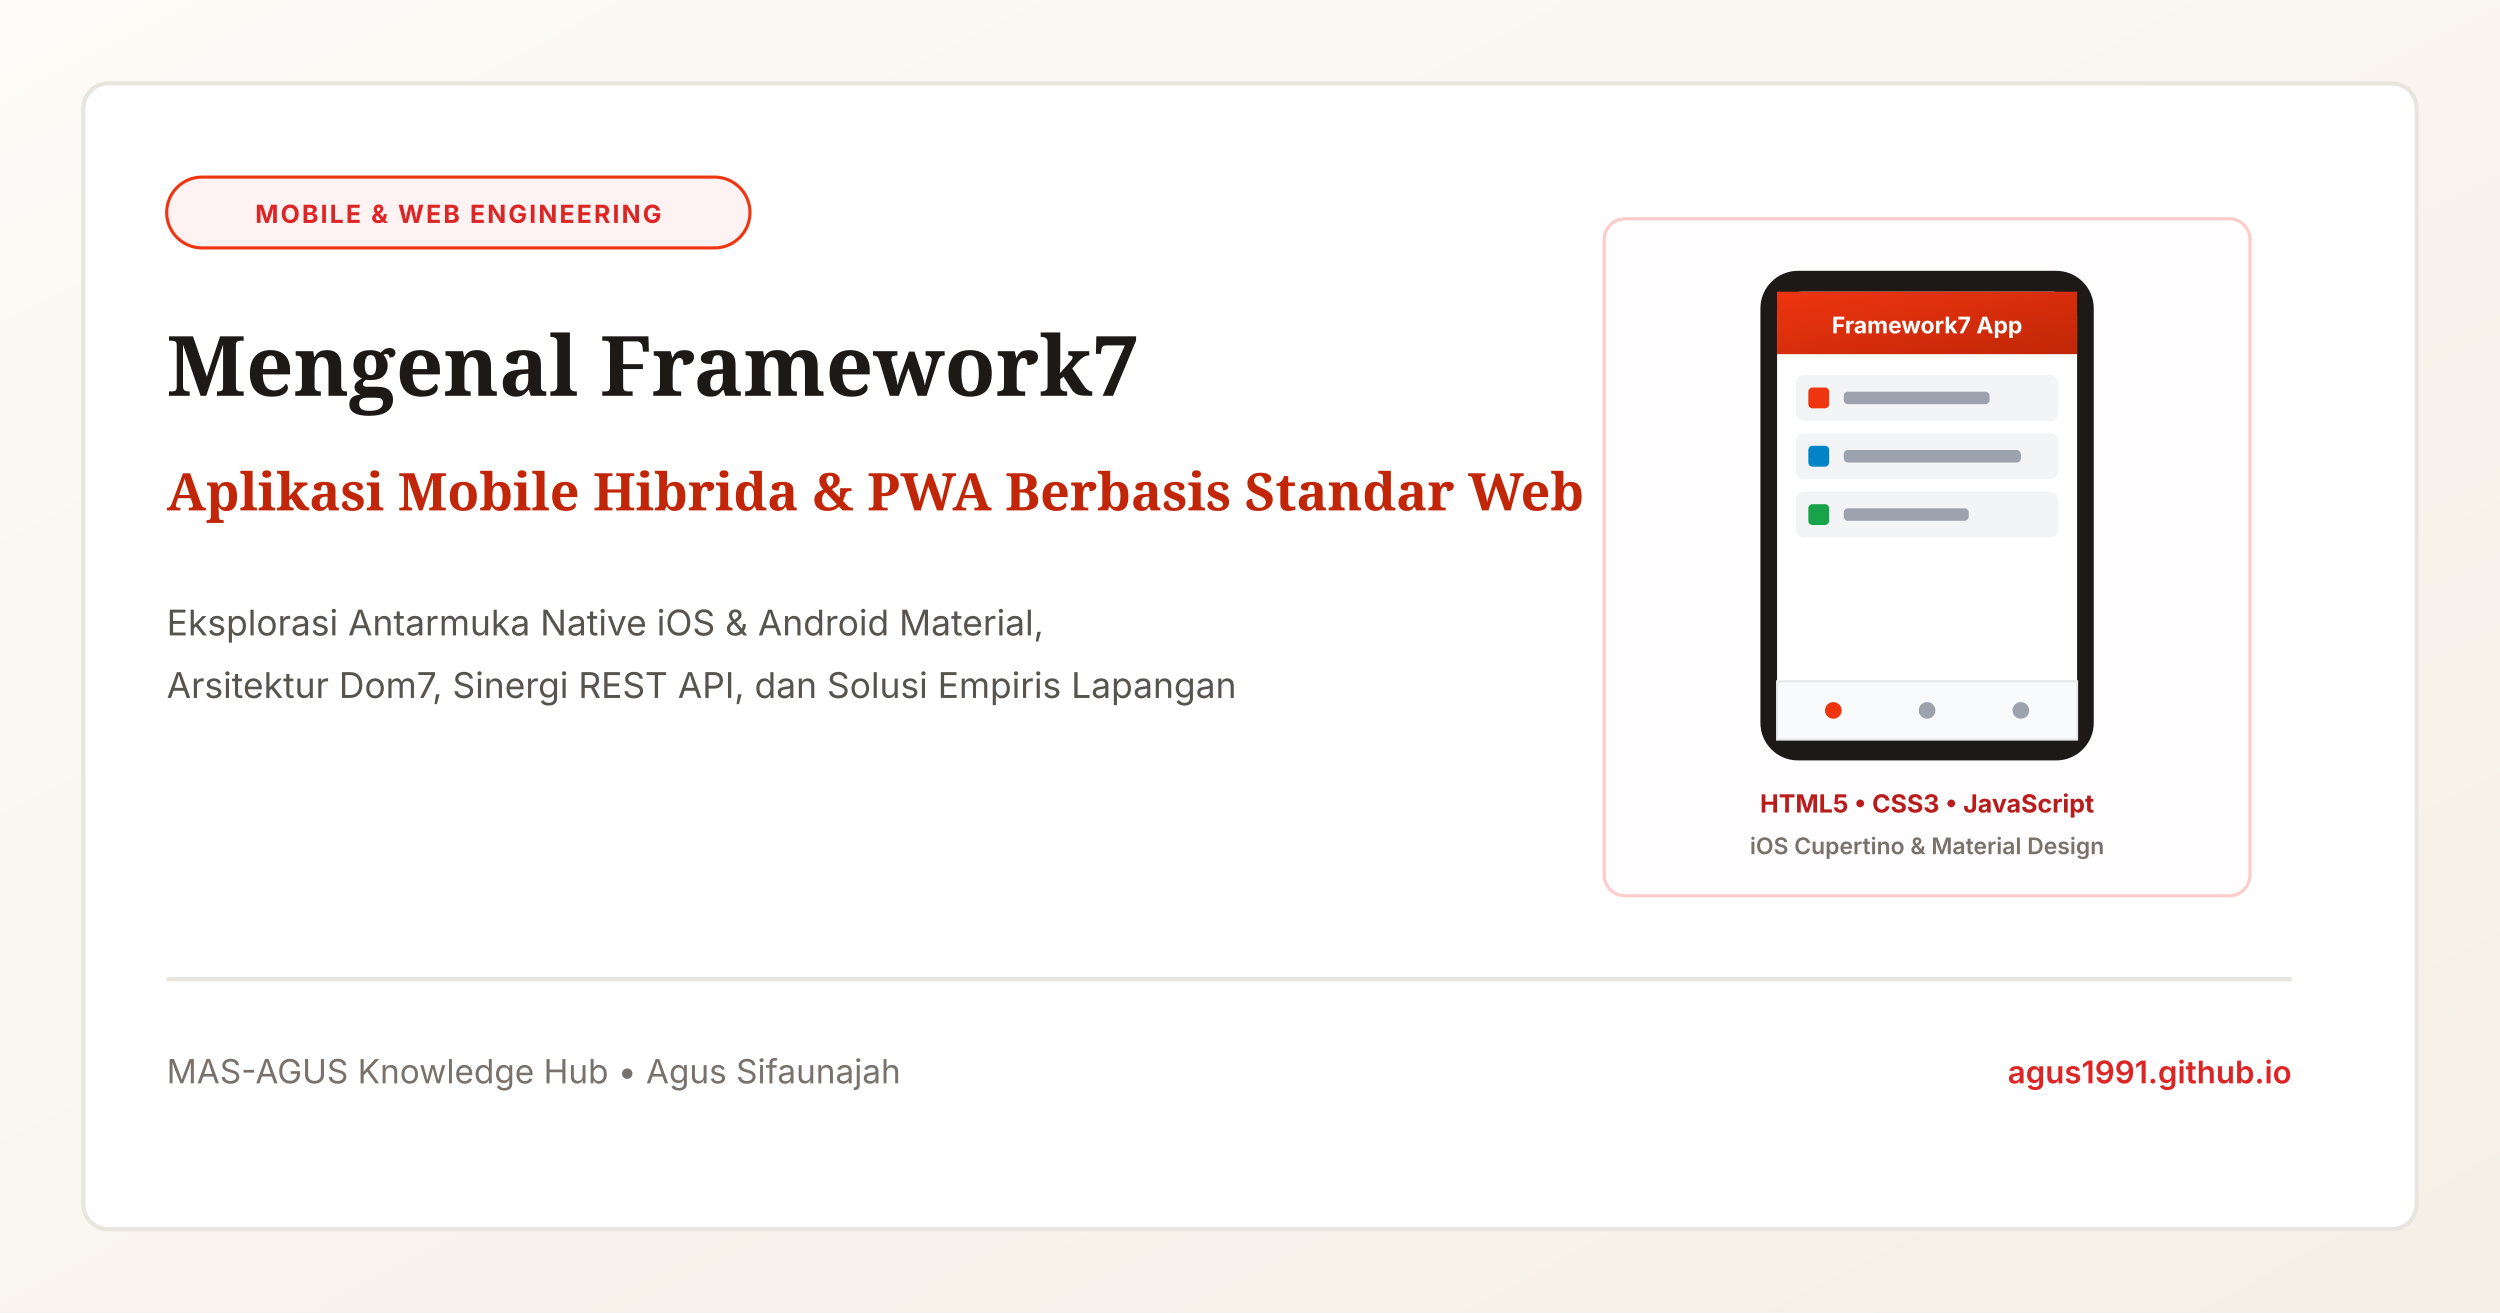
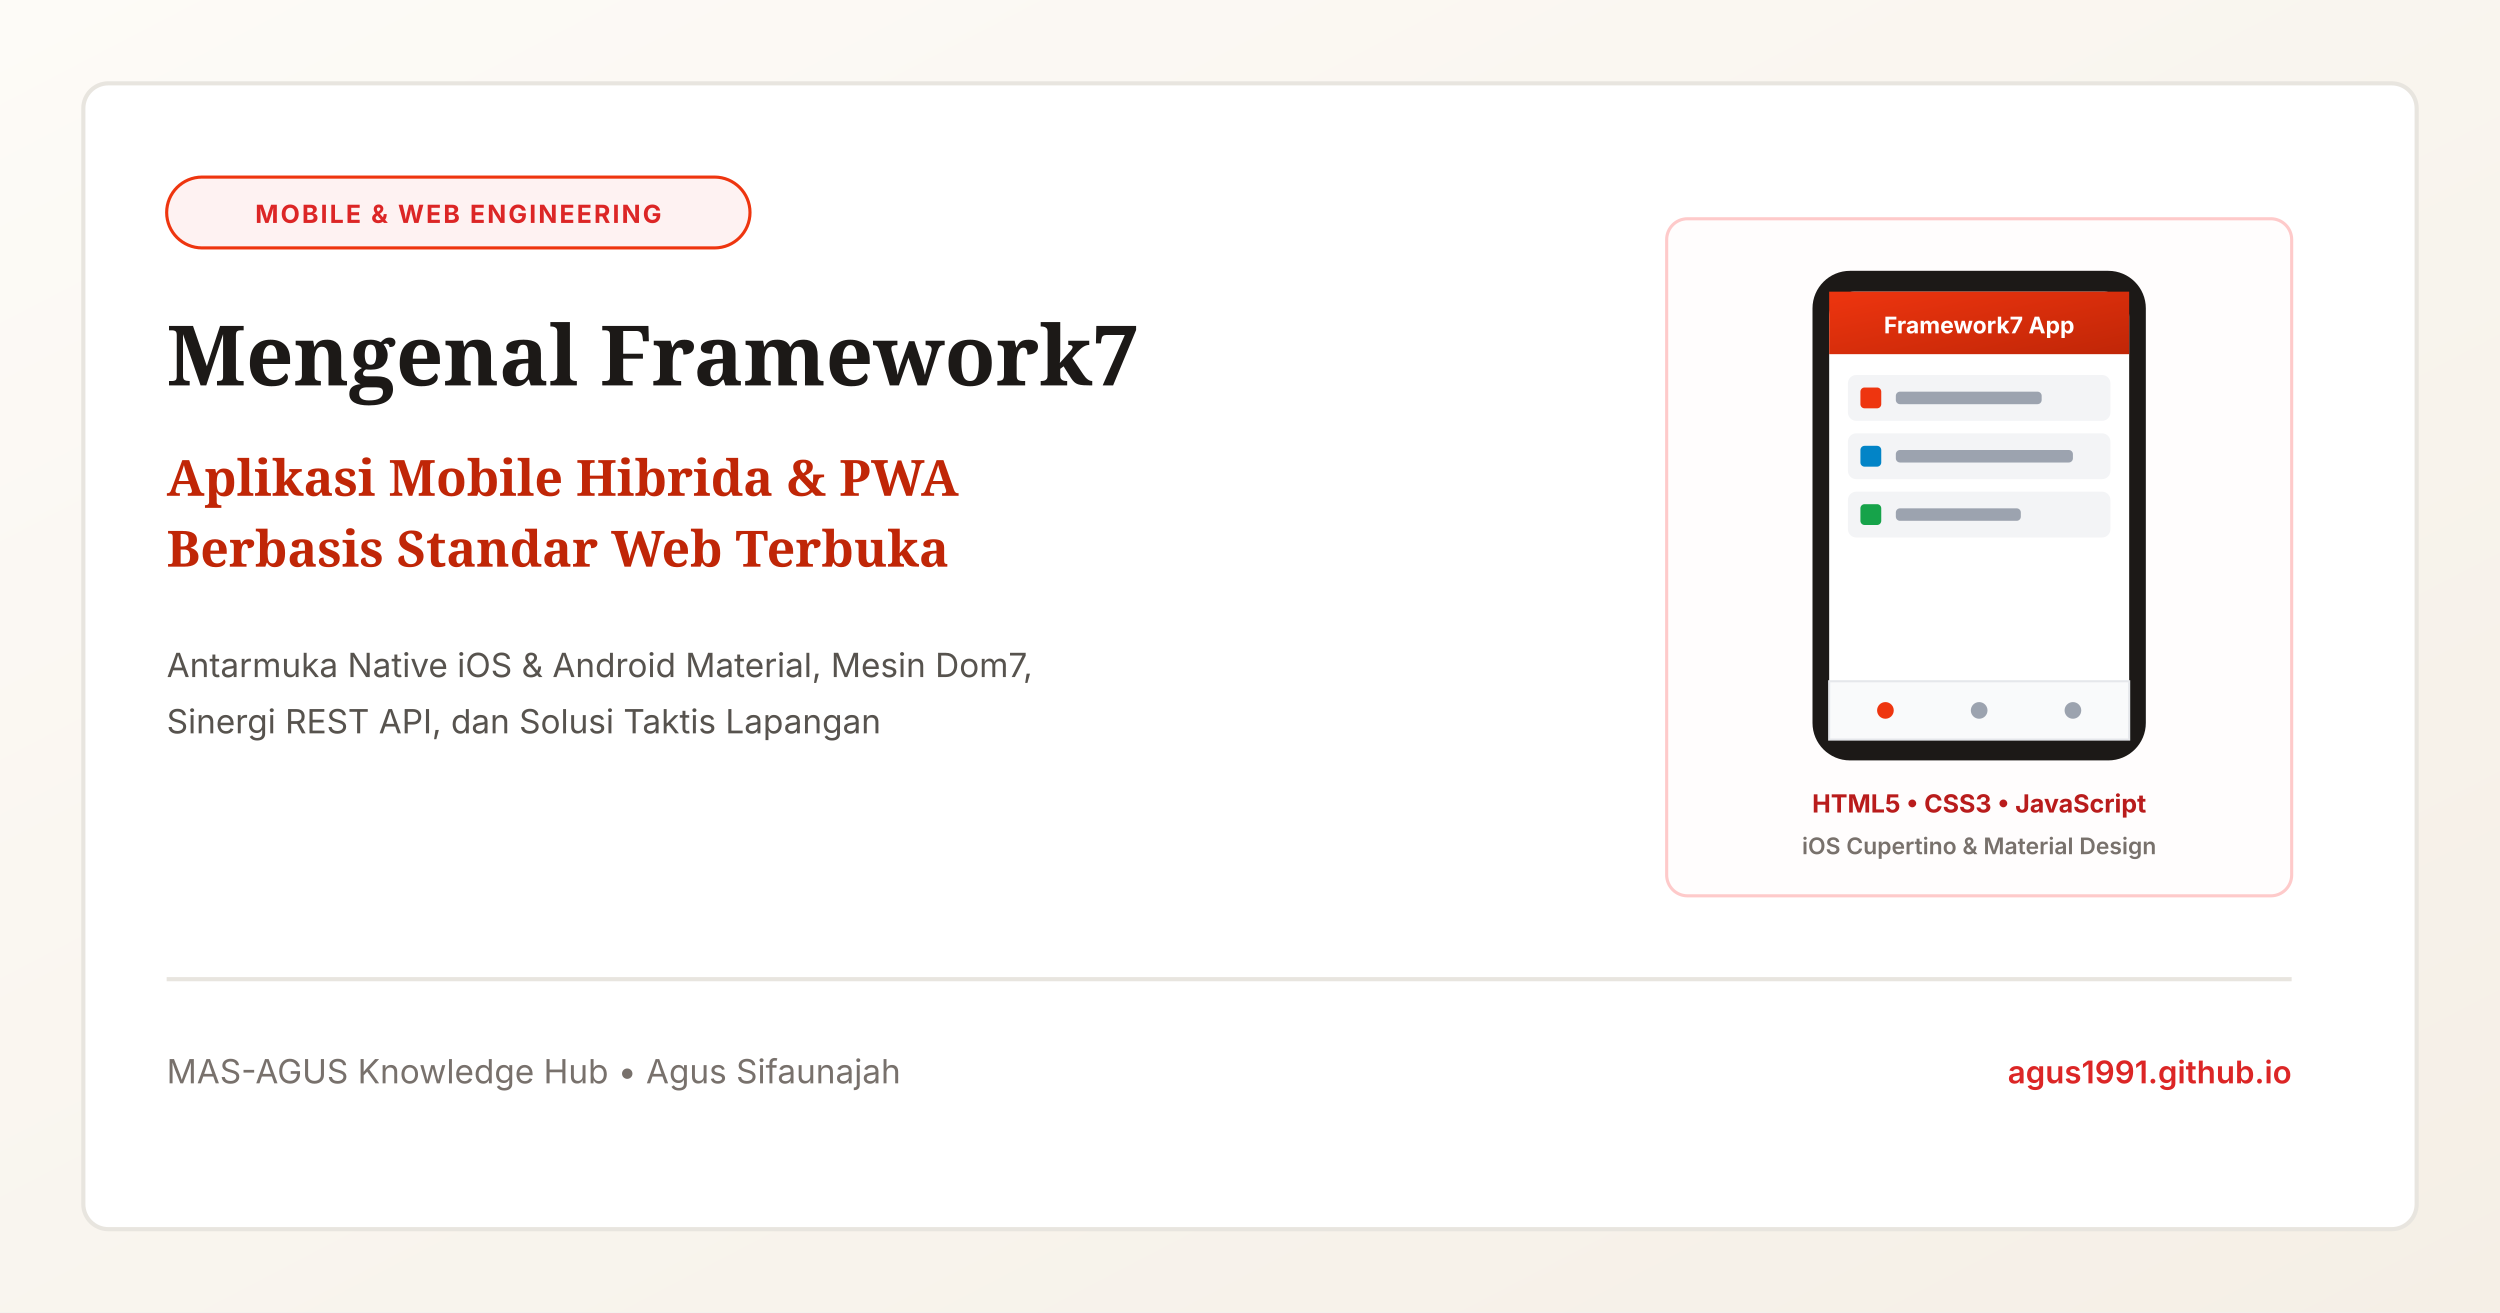
<svg xmlns="http://www.w3.org/2000/svg" viewBox="0 0 1200 630" width="1200" height="630">
  <defs>
    <linearGradient id="bgF7" x1="0%" y1="0%" x2="100%" y2="100%">
      <stop offset="0%" stop-color="#FDFBF7" />
      <stop offset="100%" stop-color="#F5EFE6" />
    </linearGradient>
    <linearGradient id="f7BrandGrad" x1="0%" y1="0%" x2="100%" y2="100%">
      <stop offset="0%" stop-color="#EE350F" />
      <stop offset="100%" stop-color="#C02607" />
    </linearGradient>
  </defs>
  <rect width="1200" height="630" fill="url(#bgF7)" />
  <rect x="40" y="40" width="1120" height="550" rx="12" fill="#FFFFFF" stroke="#E8E5DF" stroke-width="2" />
  <rect x="80" y="85" width="280" height="34" rx="17" fill="#FEF2F2" stroke="#EE350F" stroke-width="1.5" />
  <text x="220" y="107" font-family="Inter, sans-serif" font-size="12" font-weight="700" fill="#DC2626" text-anchor="middle" letter-spacing="1">MOBILE &amp; WEB ENGINEERING</text>
-   <text x="80" y="190" font-family="Lora, Georgia, serif" font-size="40" font-weight="700" fill="#1C1917">Mengenal Framework7</text>
-   <text x="80" y="245" font-family="Lora, Georgia, serif" font-size="25" font-weight="600" fill="#C02607">Aplikasi Mobile Hibrida &amp; PWA Berbasis Standar Web</text>
-   <text x="80" y="305" font-family="Inter, sans-serif" font-size="17" fill="#57534E">Eksplorasi Antarmuka Native iOS &amp; Android Material,</text>
-   <text x="80" y="335" font-family="Inter, sans-serif" font-size="17" fill="#57534E">Arsitektur Dom7, Sinergi REST API, dan Solusi Empiris Lapangan</text>
-   <g transform="translate(770, 105)">
-     <rect width="310" height="325" rx="10" fill="#FFFDFD" stroke="#FECACA" stroke-width="1.5" />
-     <rect x="75" y="25" width="160" height="235" rx="18" fill="#1C1917" />
-     <rect x="83" y="35" width="144" height="215" rx="12" fill="#FFFFFF" />
-     <rect x="83" y="35" width="144" height="30" fill="url(#f7BrandGrad)" />
-     <text x="155" y="55" font-family="Inter, sans-serif" font-size="11" font-weight="700" fill="#FFFFFF" text-anchor="middle">Framework7 App</text>
-     <rect x="92" y="75" width="126" height="22" rx="4" fill="#F3F4F6" />
-     <rect x="98" y="81" width="10" height="10" rx="2" fill="#EE350F" />
-     <rect x="115" y="83" width="70" height="6" rx="2" fill="#9CA3AF" />
-     <rect x="92" y="103" width="126" height="22" rx="4" fill="#F3F4F6" />
-     <rect x="98" y="109" width="10" height="10" rx="2" fill="#0284C7" />
-     <rect x="115" y="111" width="85" height="6" rx="2" fill="#9CA3AF" />
-     <rect x="92" y="131" width="126" height="22" rx="4" fill="#F3F4F6" />
-     <rect x="98" y="137" width="10" height="10" rx="2" fill="#16A34A" />
-     <rect x="115" y="139" width="60" height="6" rx="2" fill="#9CA3AF" />
-     <rect x="83" y="222" width="144" height="28" fill="#F9FAFB" stroke="#E5E7EB" stroke-width="1" />
-     <circle cx="110" cy="236" r="4" fill="#EE350F" />
-     <circle cx="155" cy="236" r="4" fill="#9CA3AF" />
-     <circle cx="200" cy="236" r="4" fill="#9CA3AF" />
-     <text x="155" y="285" font-family="Inter, sans-serif" font-size="12" font-weight="700" fill="#B91C1C" text-anchor="middle">HTML5 • CSS3 • JavaScript</text>
-     <text x="155" y="305" font-family="Inter, sans-serif" font-size="11" font-weight="600" fill="#78716C" text-anchor="middle">iOS Cupertino &amp; Material Design</text>
+   <text x="80" y="185" font-family="Lora, Georgia, serif" font-size="40" font-weight="700" fill="#1C1917">Mengenal Framework7</text>
+   <text x="80" y="238" font-family="Lora, Georgia, serif" font-size="24" font-weight="600" fill="#C02607">Aplikasi Mobile Hibrida &amp; PWA</text>
+   <text x="80" y="272" font-family="Lora, Georgia, serif" font-size="24" font-weight="600" fill="#C02607">Berbasis Standar Web Terbuka</text>
+   <text x="80" y="325" font-family="Inter, sans-serif" font-size="16" fill="#57534E">Antarmuka Native iOS &amp; Android Material, Mesin Dom7,</text>
+   <text x="80" y="352" font-family="Inter, sans-serif" font-size="16" fill="#57534E">Sinergi REST API, dan Solusi Taktis Lapangan</text>
+   <g transform="translate(800, 105)">
+     <rect width="300" height="325" rx="10" fill="#FFFDFD" stroke="#FECACA" stroke-width="1.5" />
+     <rect x="70" y="25" width="160" height="235" rx="18" fill="#1C1917" />
+     <rect x="78" y="35" width="144" height="215" rx="12" fill="#FFFFFF" />
+     <rect x="78" y="35" width="144" height="30" fill="url(#f7BrandGrad)" />
+     <text x="150" y="55" font-family="Inter, sans-serif" font-size="11" font-weight="700" fill="#FFFFFF" text-anchor="middle">Framework7 App</text>
+     <rect x="87" y="75" width="126" height="22" rx="4" fill="#F3F4F6" />
+     <rect x="93" y="81" width="10" height="10" rx="2" fill="#EE350F" />
+     <rect x="110" y="83" width="70" height="6" rx="2" fill="#9CA3AF" />
+     <rect x="87" y="103" width="126" height="22" rx="4" fill="#F3F4F6" />
+     <rect x="93" y="109" width="10" height="10" rx="2" fill="#0284C7" />
+     <rect x="110" y="111" width="85" height="6" rx="2" fill="#9CA3AF" />
+     <rect x="87" y="131" width="126" height="22" rx="4" fill="#F3F4F6" />
+     <rect x="93" y="137" width="10" height="10" rx="2" fill="#16A34A" />
+     <rect x="110" y="139" width="60" height="6" rx="2" fill="#9CA3AF" />
+     <rect x="78" y="222" width="144" height="28" fill="#F9FAFB" stroke="#E5E7EB" stroke-width="1" />
+     <circle cx="105" cy="236" r="4" fill="#EE350F" />
+     <circle cx="150" cy="236" r="4" fill="#9CA3AF" />
+     <circle cx="195" cy="236" r="4" fill="#9CA3AF" />
+     <text x="150" y="285" font-family="Inter, sans-serif" font-size="12" font-weight="700" fill="#B91C1C" text-anchor="middle">HTML5 • CSS3 • JavaScript</text>
+     <text x="150" y="305" font-family="Inter, sans-serif" font-size="11" font-weight="600" fill="#78716C" text-anchor="middle">iOS Cupertino &amp; Material Design</text>
  </g>
  <line x1="80" y1="470" x2="1100" y2="470" stroke="#E8E5DF" stroke-width="2" />
  <text x="80" y="520" font-family="Inter, sans-serif" font-size="16" fill="#78716C">MAS-AGUS Knowledge Hub • Agus Sifaunajah</text>
  <text x="1100" y="520" font-family="Inter, sans-serif" font-size="15" font-weight="600" fill="#DC2626" text-anchor="end">agus1991.github.io</text>
</svg>
